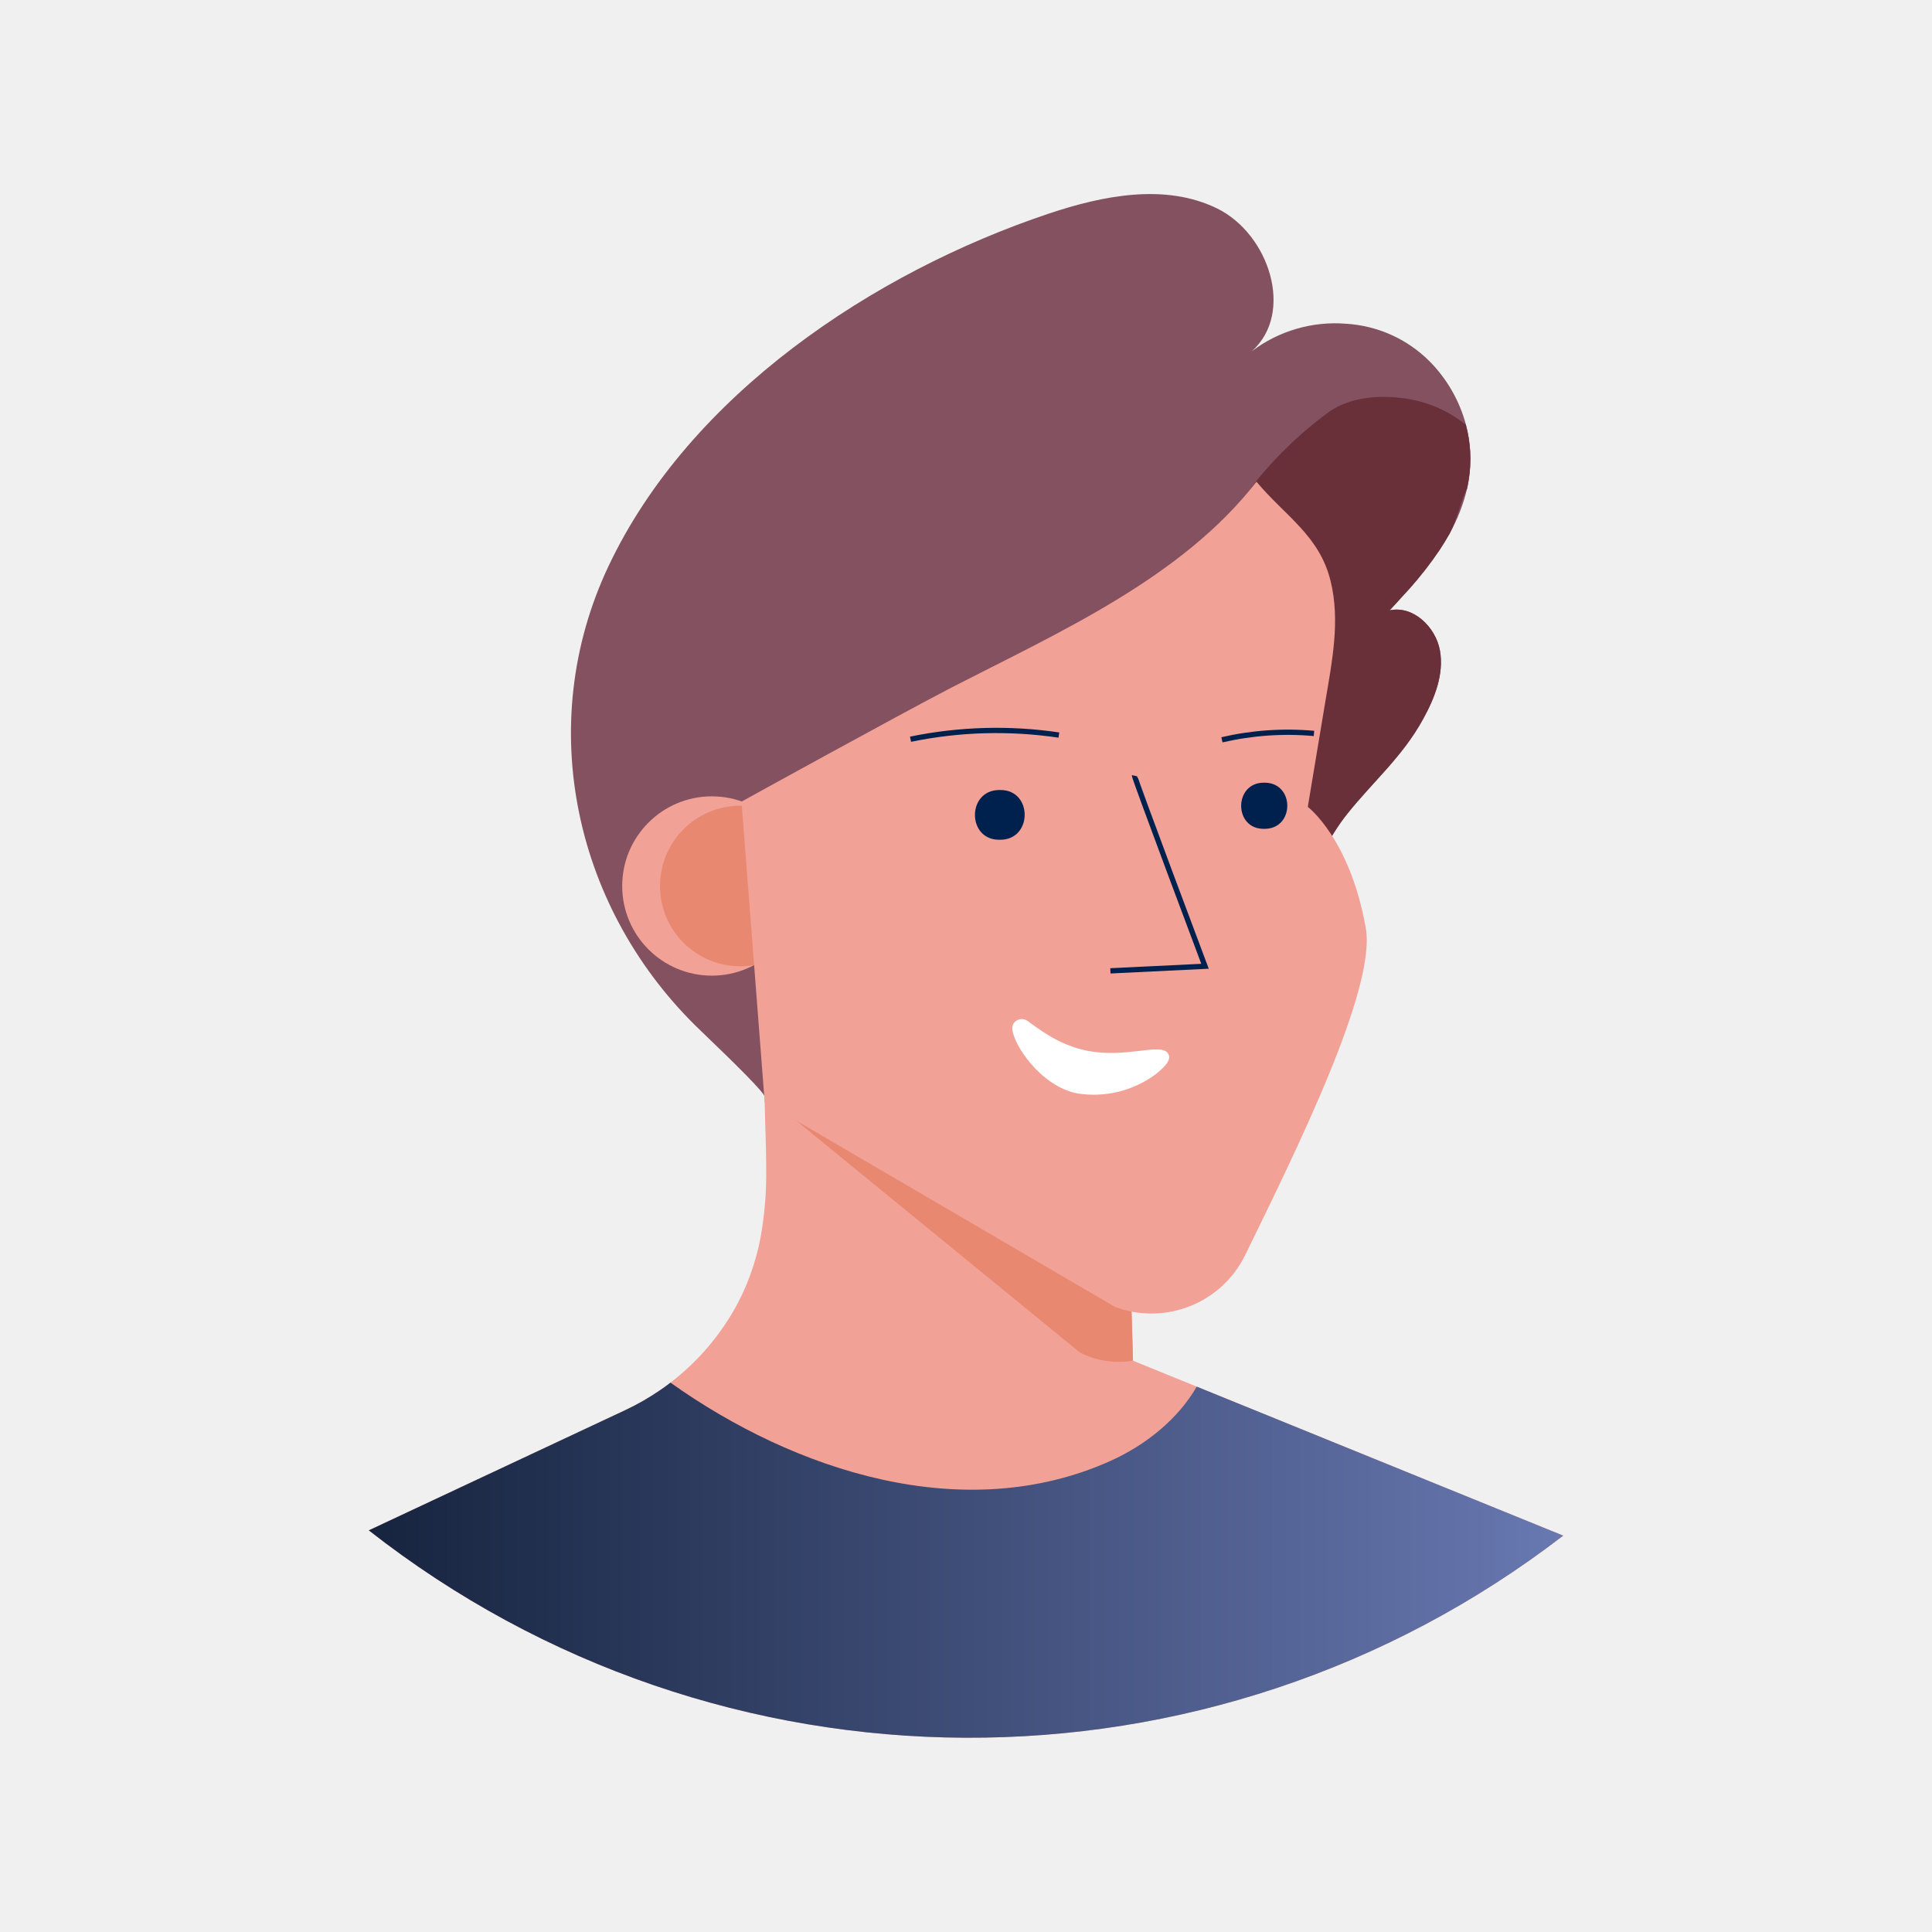
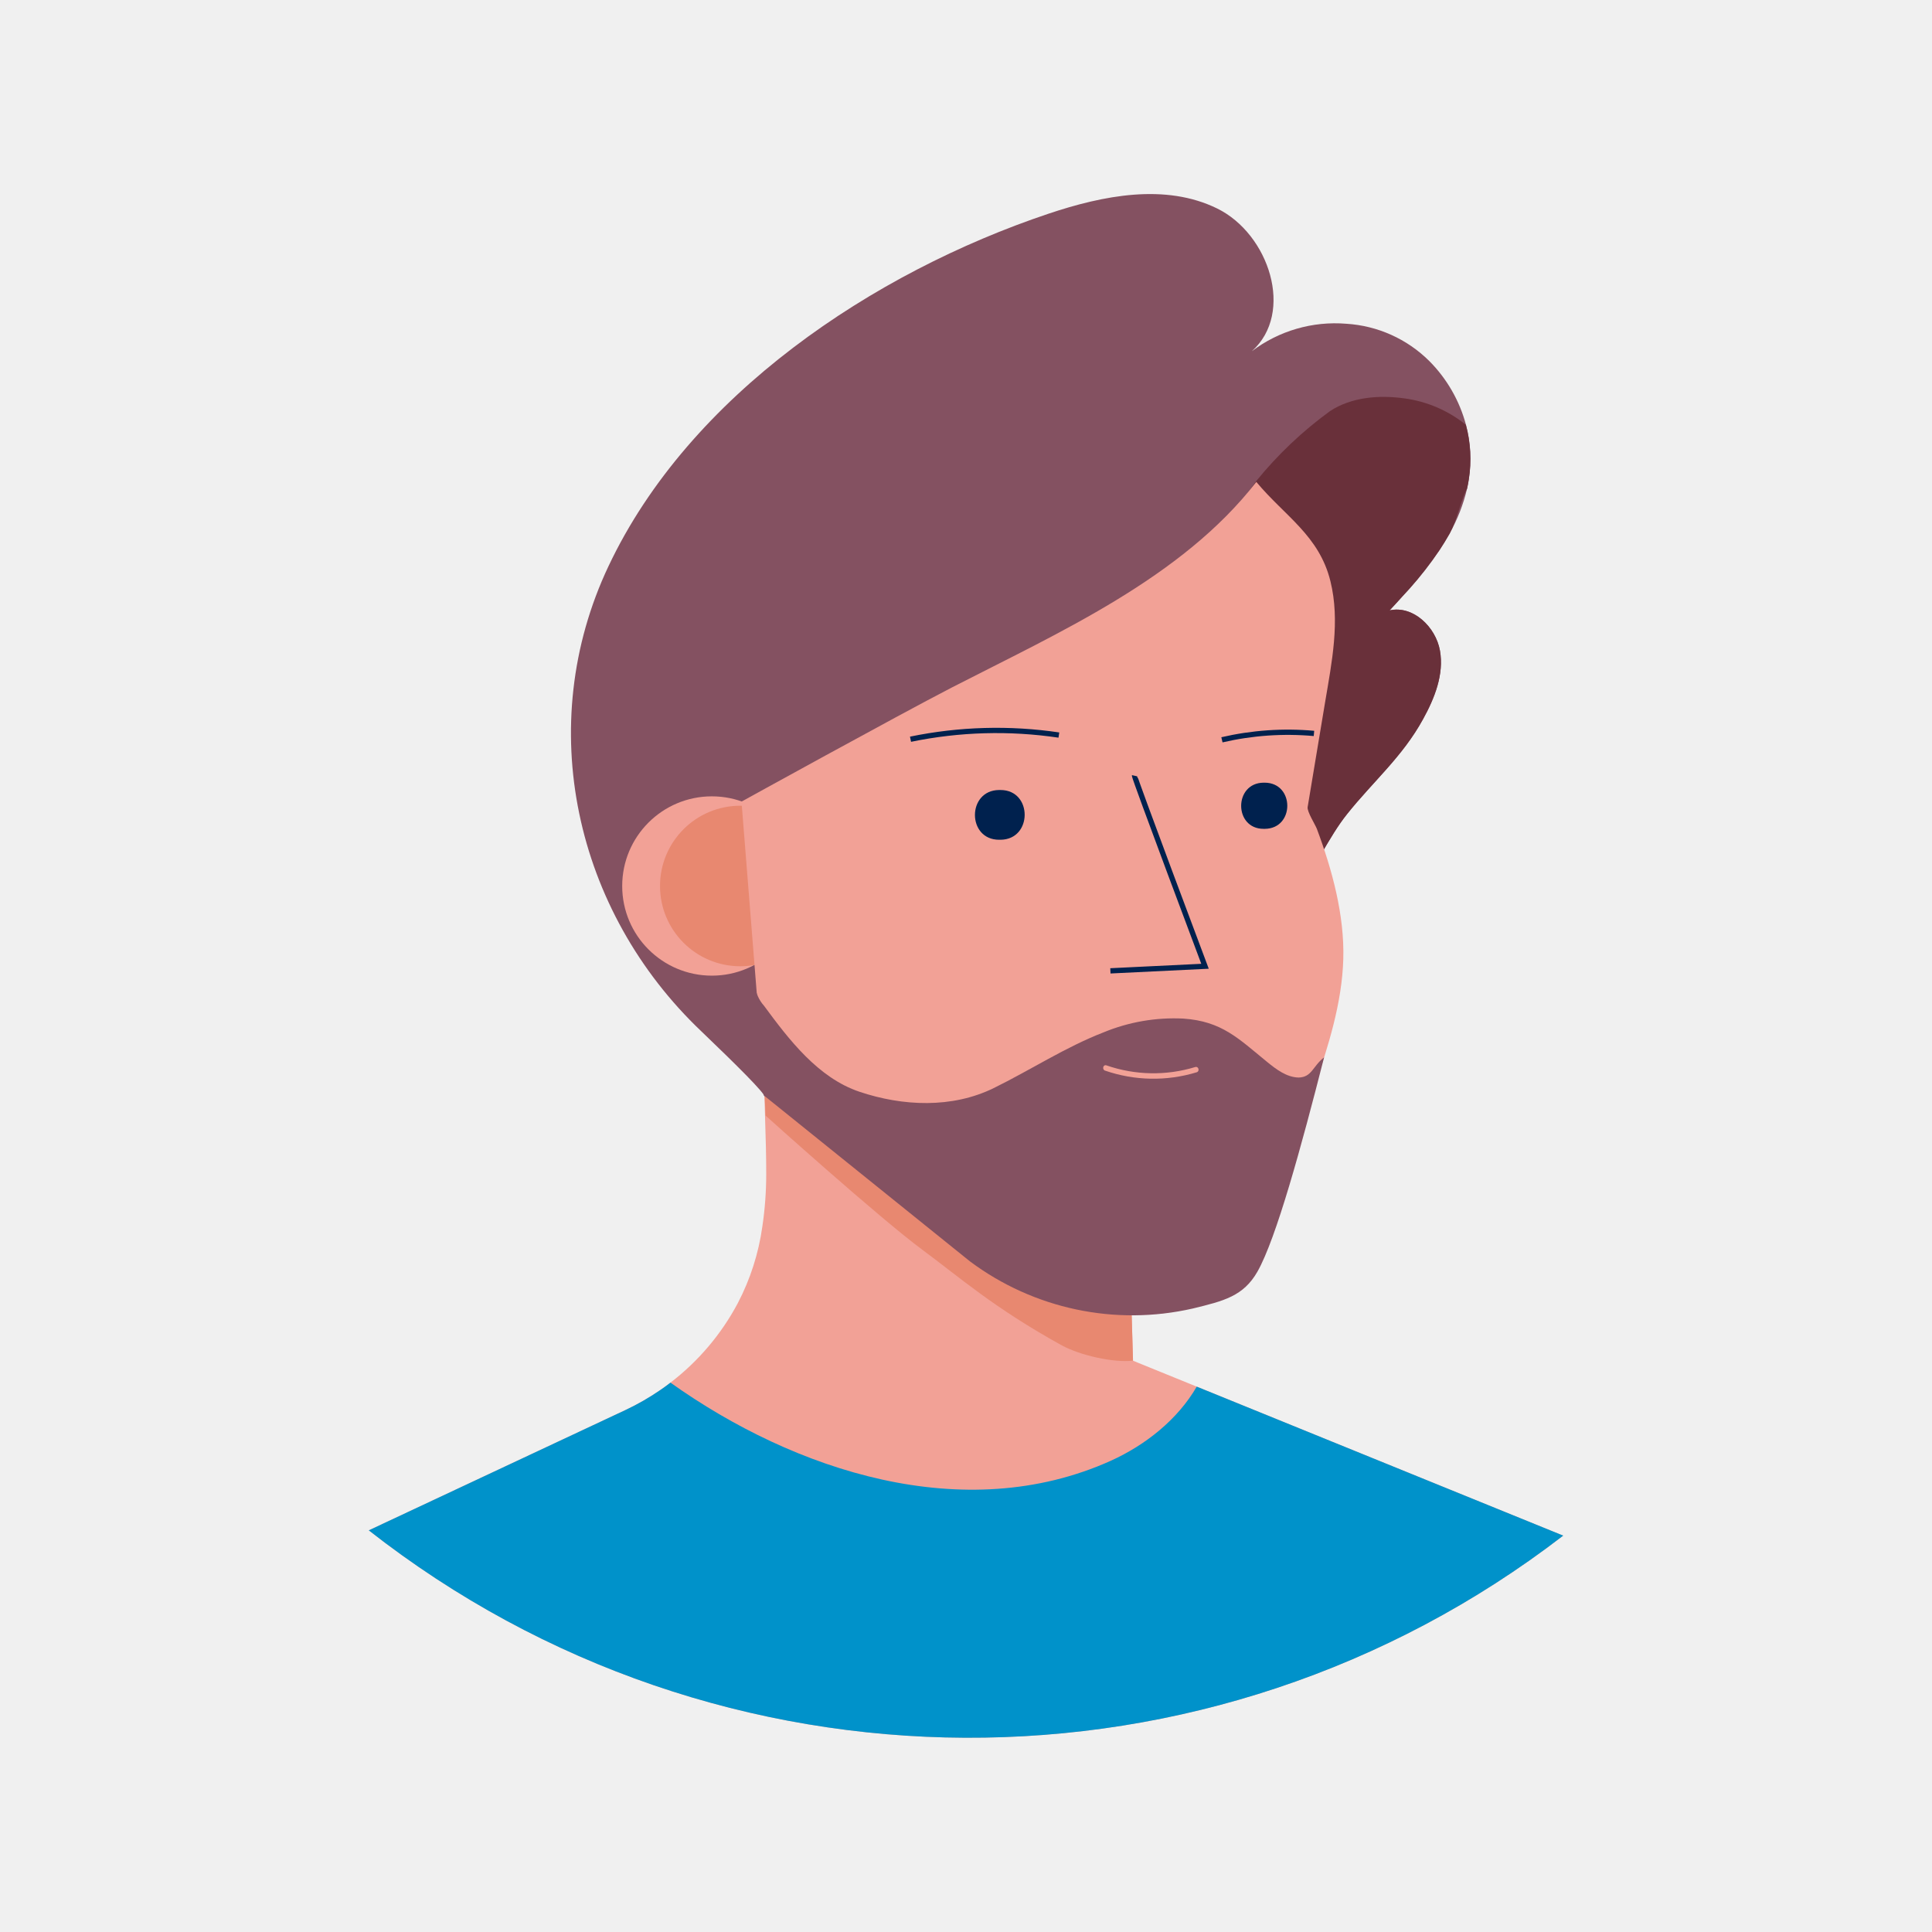
- <svg xmlns="http://www.w3.org/2000/svg" width="800px" height="800px" viewBox="0 0 366.34 366.34" id="Layer_1" data-name="Layer 1">
-   <defs>
-     <style>.cls-1{fill:#f2a196;}.cls-2{fill:#e88870;}.cls-3{fill:url(#linear-gradient);}.cls-4{fill:#845161;}.cls-5{fill:#69303a;}.cls-6{fill:#00214e;}.cls-7{fill:none;stroke:#00214e;stroke-miterlimit:10;}.cls-8{fill:#ffffff;}</style>
-     <linearGradient id="linear-gradient" x1="69.93" y1="295.83" x2="296.41" y2="295.83" gradientUnits="userSpaceOnUse">
-       <stop offset="0" stop-color="#16243f" />
-       <stop offset="1" stop-color="#6878b1" />
-     </linearGradient>
-   </defs>
-   <path class="cls-1" d="M296.41,291.18a184.56,184.56,0,0,1-226.48-1l48.66-22.81a46.83,46.83,0,0,0,6.65-3.82c.64-.44,1.28-.9,1.89-1.38a46.35,46.35,0,0,0,12.78-15.09,44.69,44.69,0,0,0,4.64-14.48,67.91,67.91,0,0,0,.74-9.91c0-3.46-.09-6.92-.21-10.38-.07-2.26-.13-4.53-.16-6.79q-.06-4.75-.1-9.51l2,1,5.2,2.69,2.41.41,27.88,4.74,31.12,5.3.94,32,.31,10.46.15,5.08V258l1,.42,11.07,4.5Z" />
-   <path class="cls-2" d="M214.82,258a16,16,0,0,1-10.07-1.56l-59.67-48.77c-.07-2.26-.13.1-.16-2.16q-.06-4.75-.1-9.51l2,1,5.2,2.69,2.41.41,27.88,4.74,31.12,5.3.94,32,.31,10.46.15,5.08V258Z" />
-   <path class="cls-3" d="M296.41,291.18a184.56,184.56,0,0,1-226.48-1l48.66-22.81a46.83,46.83,0,0,0,6.65-3.82c.64-.44,1.28-.9,1.89-1.38,23.55,16.76,55.69,27.33,83.49,14.82,6.62-3,12.7-7.84,16.3-14.06Z" />
-   <path class="cls-4" d="M278.51,90.9c-.09.59-.2,1.17-.33,1.75a32.08,32.08,0,0,1-3.31,8.49l-.08.14c-.57,1-1.18,2-1.84,3a74.32,74.32,0,0,1-5.72,7.35L266,113c-.83.93-1.67,1.84-2.51,2.74,4.45-1,8.76,3.15,9.55,7.63s-1,9-3.21,13c-3.87,7.08-9.45,11.79-14.36,17.94-3.68,4.58-5.72,10-9.73,14.38l-.3.33c-10.59,11.12-27.31,13.72-41.23,18.47-5,1.72-59.22,17.12-59.22,20.48,0-.73-5.31-6-12-12.41-24-22.79-31.89-58-17.61-88.2,15.35-32.5,50.21-55.69,83.41-66.83,10.38-3.48,22.16-5.82,32-1s14.74,19.77,6.58,27.07a26.16,26.16,0,0,1,17.93-5.21,24.46,24.46,0,0,1,15.72,7.07,27,27,0,0,1,6.95,12.08A24.94,24.94,0,0,1,278.51,90.9Z" />
-   <path class="cls-5" d="M278.51,90.9c-.09.59-.2,1.17-.33,1.75-.09.17-.18.35-.27.55-1.13,2.58-1.65,5.36-3,7.94l-.08.14c-.57,1-1.18,2-1.84,3a67.09,67.09,0,0,1-5.72,7.35L266,113c-.83.93-1.67,1.84-2.51,2.74,4.45-1,8.76,3.15,9.55,7.63s-1,9-3.21,13c-3.87,7.08-9.45,11.79-14.36,17.94-3.68,4.58-5.72,10-9.73,14.38a37.7,37.7,0,0,1-8.54-19.47c-1.64-13.26-.64-27.71-1.09-41.13-.28-8.44-3-10,2.06-16.83a74.3,74.3,0,0,1,14-13.29c4.08-2.69,9.33-3.11,14.2-2.42a23.5,23.5,0,0,1,11.58,5A24.94,24.94,0,0,1,278.51,90.9Z" />
-   <circle class="cls-1" cx="134.98" cy="168" r="17" />
-   <circle class="cls-2" cx="140.37" cy="168" r="15.22" />
-   <path class="cls-1" d="M140.6,152,145,209l66.44,38.82A19.77,19.77,0,0,0,236.1,238c9.56-19.58,24.9-50.5,22.88-62-3-17-11-23-11-23q1.67-10,3.32-19.94c1.26-7.51,2.87-15.35,1-22.9-2.13-8.66-8.67-12.35-14.05-18.82-14.16,18.24-37.44,28.55-57.77,39C170,135.78,140.6,152,140.6,152Z" />
-   <path class="cls-6" d="M189.72,149.8c6.1,0,6.1,9.38,0,9.43h-.28c-6.1,0-6.1-9.38,0-9.43h.28Z" />
-   <path class="cls-6" d="M239.84,148.41c5.67.05,5.67,8.7,0,8.75h-.25c-5.66,0-5.66-8.7,0-8.75h.25Z" />
-   <path class="cls-7" d="M215.13,147.09c-.08.35,13.36,36.13,13.36,36.13l-17.94.87" />
-   <path class="cls-7" d="M172.65,140.17a80.57,80.57,0,0,1,28.13-.79" />
-   <path class="cls-7" d="M231.7,140.28a55.34,55.34,0,0,1,17.45-1.21" />
-   <path class="cls-8" d="M192.17,194.1a1.85,1.85,0,0,1,2.68-.5c2.08,1.46,5.88,4.56,11.28,5.63,7.36,1.47,13.74-1.48,15.27.42.86,1.07-.19,2.37-2.2,4a19.74,19.74,0,0,1-14.86,3.69c-7.08-1.33-12.4-9.53-12.4-12.44A1.66,1.66,0,0,1,192.17,194.1Z" />
+ <svg xmlns="http://www.w3.org/2000/svg" width="250px" height="250px" viewBox="0 0 366.34 366.34" id="Layer_1" data-name="Layer 1" fill="#000000">
+   <g id="SVGRepo_bgCarrier" stroke-width="0" />
+   <g id="SVGRepo_tracerCarrier" stroke-linecap="round" stroke-linejoin="round" />
+   <g id="SVGRepo_iconCarrier">
+     <defs>
+       <style>.cls-1{fill:#f2a196;}.cls-2{fill:#e88870;}.cls-3{fill:#0092ca;}.cls-4{fill:#845161;}.cls-5{fill:#69303a;}.cls-6{fill:#00214e;}.cls-7{fill:none;stroke:#00214e;stroke-miterlimit:10;}</style>
+     </defs>
+     <path class="cls-1" d="M296.41,291.18a184.56,184.56,0,0,1-226.48-1l48.66-22.81a46.83,46.83,0,0,0,6.65-3.82c.64-.44,1.28-.9,1.89-1.38a46.35,46.35,0,0,0,12.78-15.09,44.69,44.69,0,0,0,4.64-14.48,67.91,67.91,0,0,0,.74-9.91c0-3.46-.09-6.92-.21-10.38-.07-2.26-.13-4.53-.16-6.79q-.06-4.75-.1-9.51l2,1,5.2,2.69,2.41.41,27.88,4.74,31.12,5.3.94,32,.31,10.46.15,5.08V258l1,.42,11.07,4.5Z" />
+     <path class="cls-2" d="M214.82,258c-3.7.43-10-1-13.48-2.89-13-7.18-19.49-13-26.38-18.08-8.2-6.06-29.8-25.5-29.8-25.5-.07-2.26-.21-3.76-.24-6q-.06-4.75-.1-9.51l2,1,5.2,2.69,2.41.41,27.88,4.74,31.12,5.3.94,32,.31,10.46.15,5.08V258Z" />
+     <path class="cls-3" d="M296.41,291.18a184.56,184.56,0,0,1-226.48-1l48.66-22.81a46.83,46.83,0,0,0,6.65-3.82c.64-.44,1.28-.9,1.89-1.38,23.55,16.76,55.69,27.33,83.49,14.82,6.62-3,12.7-7.84,16.3-14.06Z" />
+     <path class="cls-4" d="M278.51,90.9c-.09.59-.2,1.17-.33,1.75a32.08,32.08,0,0,1-3.31,8.49l-.08.14c-.57,1-1.18,2-1.84,3a74.32,74.32,0,0,1-5.72,7.35L266,113c-.83.93-1.67,1.84-2.51,2.74,4.45-1,8.76,3.15,9.55,7.63s-1,9-3.21,13c-3.87,7.08-9.45,11.79-14.36,17.94-3.68,4.58-5.72,10-9.73,14.38l-.3.33c-10.59,11.12-27.31,13.72-41.23,18.47-5,1.72-59.22,17.12-59.22,20.48,0-.73-5.31-6-12-12.41-24-22.79-31.89-58-17.61-88.2,15.35-32.5,50.21-55.69,83.41-66.83,10.38-3.48,22.16-5.82,32-1s14.74,19.77,6.58,27.07a26.16,26.16,0,0,1,17.93-5.21,24.46,24.46,0,0,1,15.72,7.07,27,27,0,0,1,6.95,12.08A24.94,24.94,0,0,1,278.51,90.9Z" />
+     <path class="cls-5" d="M278.51,90.9c-.09.59-.2,1.17-.33,1.75-.09.17-.18.35-.27.55-1.13,2.58-1.65,5.36-3,7.94l-.08.14c-.57,1-1.18,2-1.84,3a67.09,67.09,0,0,1-5.72,7.35L266,113c-.83.93-1.67,1.84-2.51,2.74,4.45-1,8.76,3.15,9.55,7.63s-1,9-3.21,13c-3.87,7.08-9.45,11.79-14.36,17.94-3.68,4.58-5.72,10-9.73,14.38a37.7,37.7,0,0,1-8.54-19.47c-1.64-13.26-.64-27.71-1.09-41.13-.28-8.44-3-10,2.06-16.83a74.3,74.3,0,0,1,14-13.29c4.08-2.69,9.33-3.11,14.2-2.42a23.5,23.5,0,0,1,11.58,5A24.94,24.94,0,0,1,278.51,90.9Z" />
+     <circle class="cls-1" cx="134.98" cy="168" r="17" />
+     <circle class="cls-2" cx="140.37" cy="168" r="15.22" />
+     <path class="cls-1" d="M140.6,152l4.38,55,66.44,40.88A19.77,19.77,0,0,0,236.1,238a267.38,267.38,0,0,0,13.14-31.88c2.64-7.84,5.22-15.89,5.47-24.23s-2.12-17-5-24.7c-.3-.81-1.9-3.3-1.76-4.15q1.67-10,3.32-19.94c1.26-7.51,2.87-15.35,1-22.9-2.13-8.66-8.67-12.35-14.05-18.82-14.16,18.24-37.44,28.55-57.77,39C170,135.78,140.6,152,140.6,152Z" />
+     <path class="cls-4" d="M251.07,200.5c-4.31,16.92-9.08,34.35-12.63,40.61-2.66,4.67-6.37,5.57-12.24,7a51.47,51.47,0,0,1-42.29-8.94l-39.09-31.48c-.6-5.89-1-6.79-1.29-12.71-.14-2.68-1-5.36-.36-8a6.9,6.9,0,0,0,1.7,3.73c4.73,6.42,10.25,13.67,18.11,16.31,8.2,2.75,17.53,3.18,25.45-.7,6.89-3.38,13.64-7.79,20.83-10.57a35.05,35.05,0,0,1,15.11-2.61c7.34.5,10.48,3.81,15.85,8.18,1.76,1.44,3.73,2.94,6,3C248.78,204.27,248.91,202.15,251.07,200.5Z" />
+     <path class="cls-6" d="M189.72,149.8c6.1,0,6.1,9.38,0,9.43h-.28c-6.1,0-6.1-9.38,0-9.43h.28Z" />
+     <path class="cls-6" d="M239.84,148.41c5.67.05,5.67,8.7,0,8.75h-.25c-5.66,0-5.66-8.7,0-8.75h.25Z" />
+     <path class="cls-7" d="M215.13,147.09c-.08.35,13.36,36.13,13.36,36.13l-17.94.87" />
+     <path class="cls-7" d="M172.65,140.17a80.57,80.57,0,0,1,28.13-.79" />
+     <path class="cls-7" d="M231.7,140.28a55.34,55.34,0,0,1,17.45-1.21" />
+     <path class="cls-1" d="M209.52,203a28.12,28.12,0,0,0,17.4.32c.61-.19.35-1.16-.26-1a27.17,27.17,0,0,1-16.87-.31c-.61-.21-.87.75-.27,1Z" />
+   </g>
</svg>
